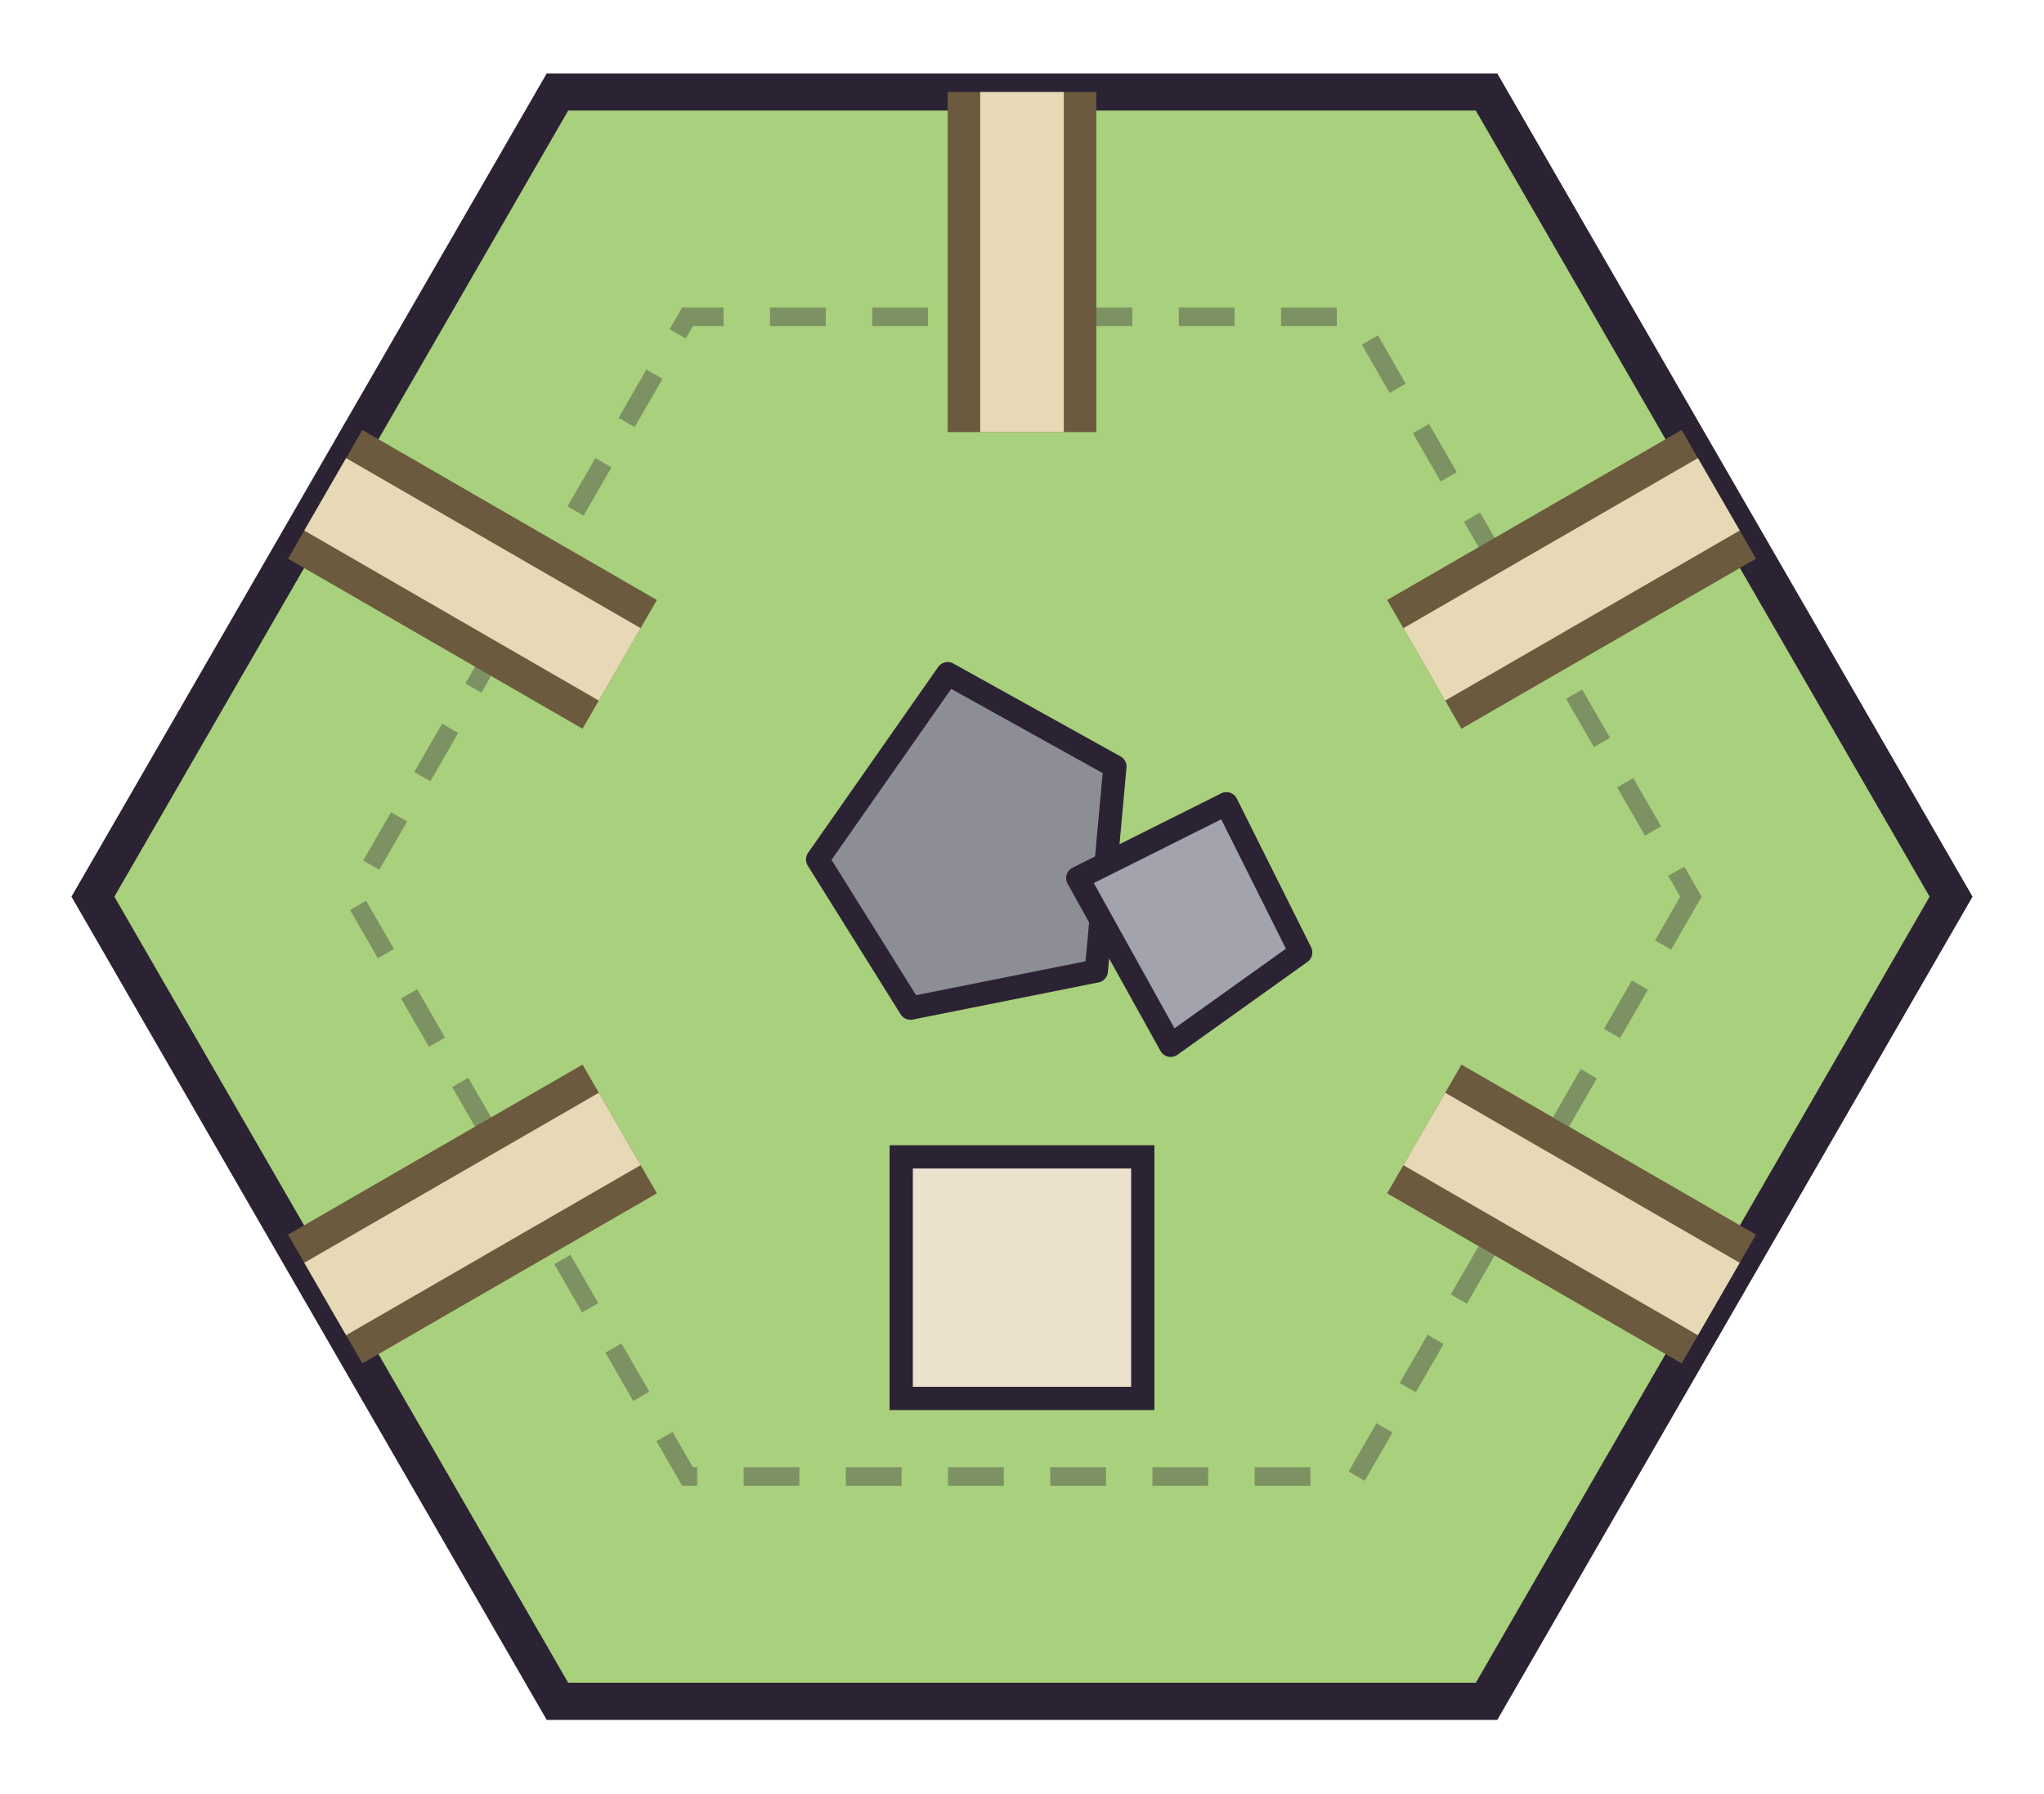
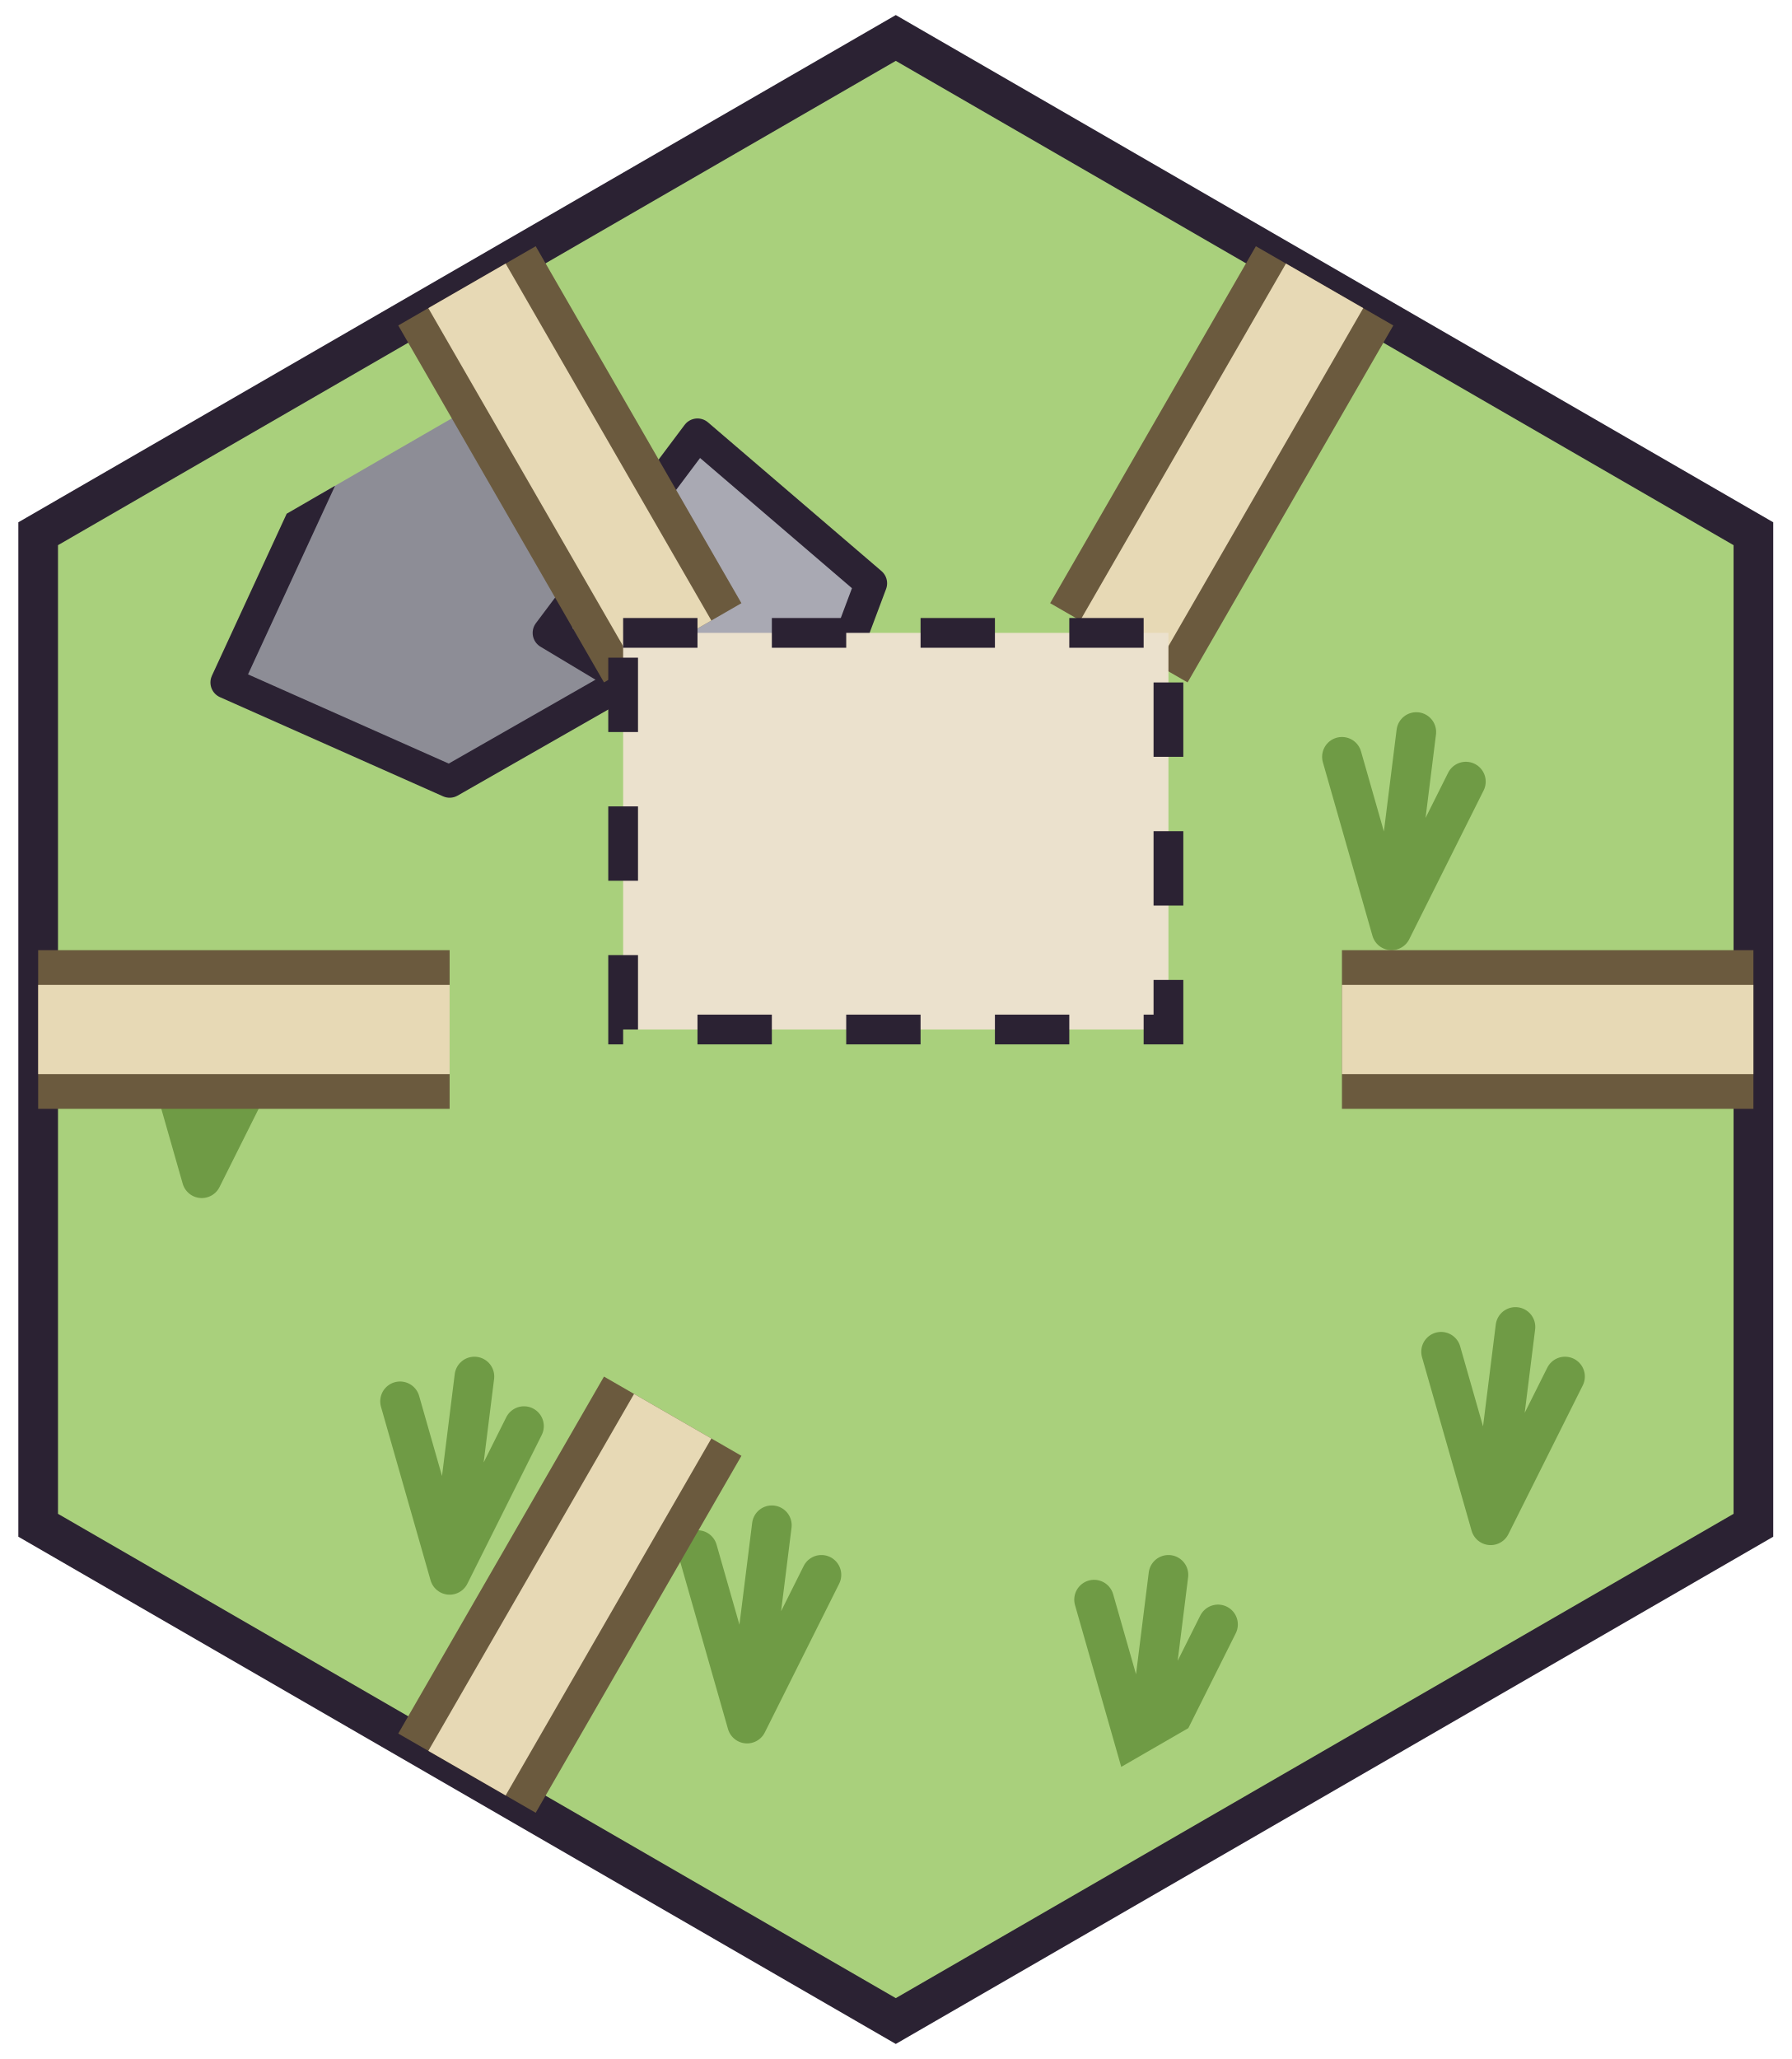
- <svg xmlns="http://www.w3.org/2000/svg" viewBox="0 0 220 193" width="220" height="193" font-family="DejaVu Sans, Arial, sans-serif">
-   <polygon id="tile" points="210.0,96.5 160.0,183.1 60.0,183.1 10.0,96.5 60.0,9.9 160.0,9.9" fill="#a9d07c" stroke="#2b2233" stroke-width="4" />
-   <g id="art-slot">
-     <polygon points="182.0,96.5 146.0,158.9 74.0,158.9 38.0,96.5 74.0,34.1 146.0,34.1" fill="none" stroke="#2b2233" stroke-opacity="0.35" stroke-width="2" stroke-dasharray="6 5" />
+ <svg xmlns="http://www.w3.org/2000/svg" viewBox="-36.14 -41.50 72.28 83.00" width="181" height="208" font-family="DejaVu Sans, Arial, sans-serif">
+   <polygon points="34.6,20.0 0.0,40.0 -34.6,20.0 -34.6,-20.0 -0.0,-40.0 34.6,-20.0" fill="#a9d07c" stroke="#2b2233" stroke-width="1.6" />
+   <clipPath id="c_iron">
+     <polygon points="30.3,17.5 0.0,35.0 -30.3,17.5 -30.3,-17.5 -0.0,-35.0 30.3,-17.5" />
+   </clipPath>
+   <g clip-path="url(#c_iron)">
+     <path d="M-18 22 l-2 -7 M-18 22 l1 -8 M-18 22 l3 -6" stroke="#6f9b45" stroke-width="1.6" fill="none" stroke-linecap="round" />
+     <path d="M-6 28 l-2 -7 M-6 28 l1 -8 M-6 28 l3 -6" stroke="#6f9b45" stroke-width="1.6" fill="none" stroke-linecap="round" />
+     <path d="M10 30 l-2 -7 M10 30 l1 -8 M10 30 l3 -6" stroke="#6f9b45" stroke-width="1.6" fill="none" stroke-linecap="round" />
+     <path d="M24 20 l-2 -7 M24 20 l1 -8 M24 20 l3 -6" stroke="#6f9b45" stroke-width="1.6" fill="none" stroke-linecap="round" />
+     <path d="M20 -4 l-2 -7 M20 -4 l1 -8 M20 -4 l3 -6" stroke="#6f9b45" stroke-width="1.6" fill="none" stroke-linecap="round" />
+     <path d="M-28 6 l-2 -7 M-28 6 l1 -8 M-28 6 l3 -6" stroke="#6f9b45" stroke-width="1.6" fill="none" stroke-linecap="round" />
+     <g stroke="#2b2233" stroke-width="1.3" stroke-linejoin="round">
+       <polygon points="-27,-14 -21,-27 -12,-24 -11,-14 -18,-10" fill="#8d8d96" />
+       <polygon points="-14,-16 -8,-24 -1,-18 -4,-10" fill="#a9a9b3" />
+     </g>
  </g>
-   <line x1="185.0" y1="139.8" x2="153.3" y2="121.5" stroke="#6b5a3e" stroke-width="16" stroke-linecap="butt" />
-   <line x1="185.0" y1="139.8" x2="153.3" y2="121.5" stroke="#e7d9b5" stroke-width="9" stroke-linecap="butt" />
-   <line x1="185.0" y1="53.2" x2="153.3" y2="71.5" stroke="#6b5a3e" stroke-width="16" stroke-linecap="butt" />
-   <line x1="185.0" y1="53.2" x2="153.3" y2="71.5" stroke="#e7d9b5" stroke-width="9" stroke-linecap="butt" />
-   <line x1="110.0" y1="9.9" x2="110.0" y2="46.5" stroke="#6b5a3e" stroke-width="16" stroke-linecap="butt" />
-   <line x1="110.0" y1="9.9" x2="110.0" y2="46.5" stroke="#e7d9b5" stroke-width="9" stroke-linecap="butt" />
-   <line x1="35.0" y1="53.2" x2="66.7" y2="71.5" stroke="#6b5a3e" stroke-width="16" stroke-linecap="butt" />
-   <line x1="35.0" y1="53.2" x2="66.7" y2="71.5" stroke="#e7d9b5" stroke-width="9" stroke-linecap="butt" />
-   <line x1="35.0" y1="139.8" x2="66.7" y2="121.5" stroke="#6b5a3e" stroke-width="16" stroke-linecap="butt" />
-   <line x1="35.0" y1="139.8" x2="66.7" y2="121.5" stroke="#e7d9b5" stroke-width="9" stroke-linecap="butt" />
-   <g stroke="#2b2233" stroke-width="2.5" stroke-linejoin="round">
-     <polygon points="88.0,92.5 102.0,72.5 120.0,82.5 118.0,104.5 98.0,108.5" fill="#8d8d96" />
-     <polygon points="116.0,94.5 132.0,86.5 140.0,102.5 126.0,112.5" fill="#a3a3ad" />
-   </g>
-   <rect x="97.0" y="124.5" width="26" height="26" fill="#ebe1cd" stroke="#2b2233" stroke-width="2.5" />
+   <line x1="34.6" y1="0.0" x2="18.0" y2="0.0" stroke="#6b5a3e" stroke-width="6.4" />
+   <line x1="34.6" y1="0.0" x2="18.0" y2="0.0" stroke="#e7d9b5" stroke-width="3.6" />
+   <line x1="17.3" y1="-30.0" x2="9.0" y2="-15.6" stroke="#6b5a3e" stroke-width="6.4" />
+   <line x1="17.3" y1="-30.0" x2="9.0" y2="-15.6" stroke="#e7d9b5" stroke-width="3.6" />
+   <line x1="-17.3" y1="-30.0" x2="-9.0" y2="-15.6" stroke="#6b5a3e" stroke-width="6.4" />
+   <line x1="-17.3" y1="-30.0" x2="-9.0" y2="-15.6" stroke="#e7d9b5" stroke-width="3.6" />
+   <line x1="-34.6" y1="0.0" x2="-18.0" y2="0.0" stroke="#6b5a3e" stroke-width="6.4" />
+   <line x1="-34.6" y1="0.0" x2="-18.0" y2="0.0" stroke="#e7d9b5" stroke-width="3.6" />
+   <line x1="-17.3" y1="30.0" x2="-9.0" y2="15.6" stroke="#6b5a3e" stroke-width="6.4" />
+   <line x1="-17.3" y1="30.0" x2="-9.0" y2="15.6" stroke="#e7d9b5" stroke-width="3.6" />
+   <rect x="-11" y="-16" width="22" height="16" fill="#ebe1cd" stroke="#2b2233" stroke-width="1.2" stroke-dasharray="3" />
</svg>
